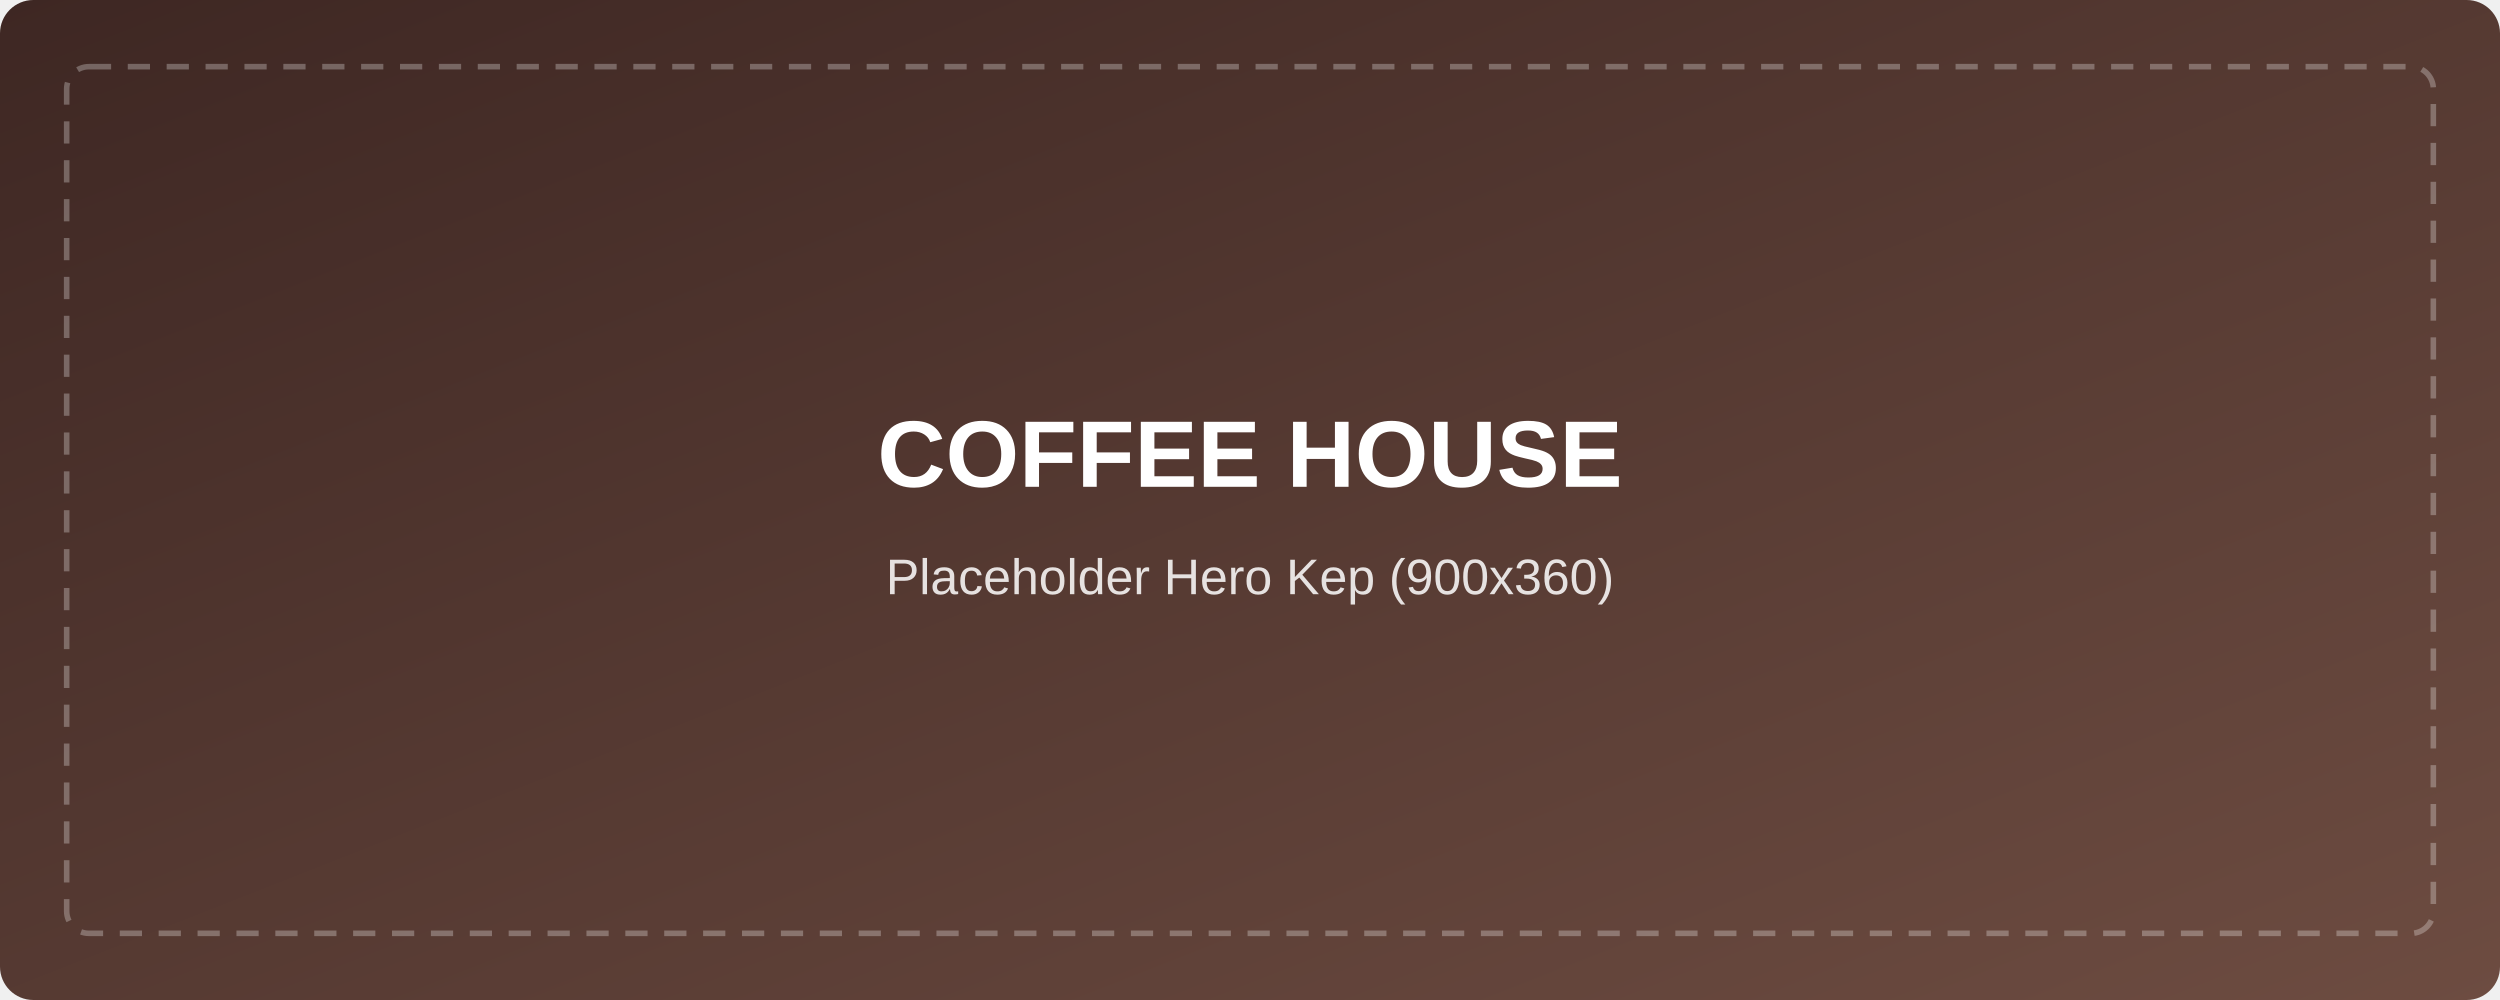
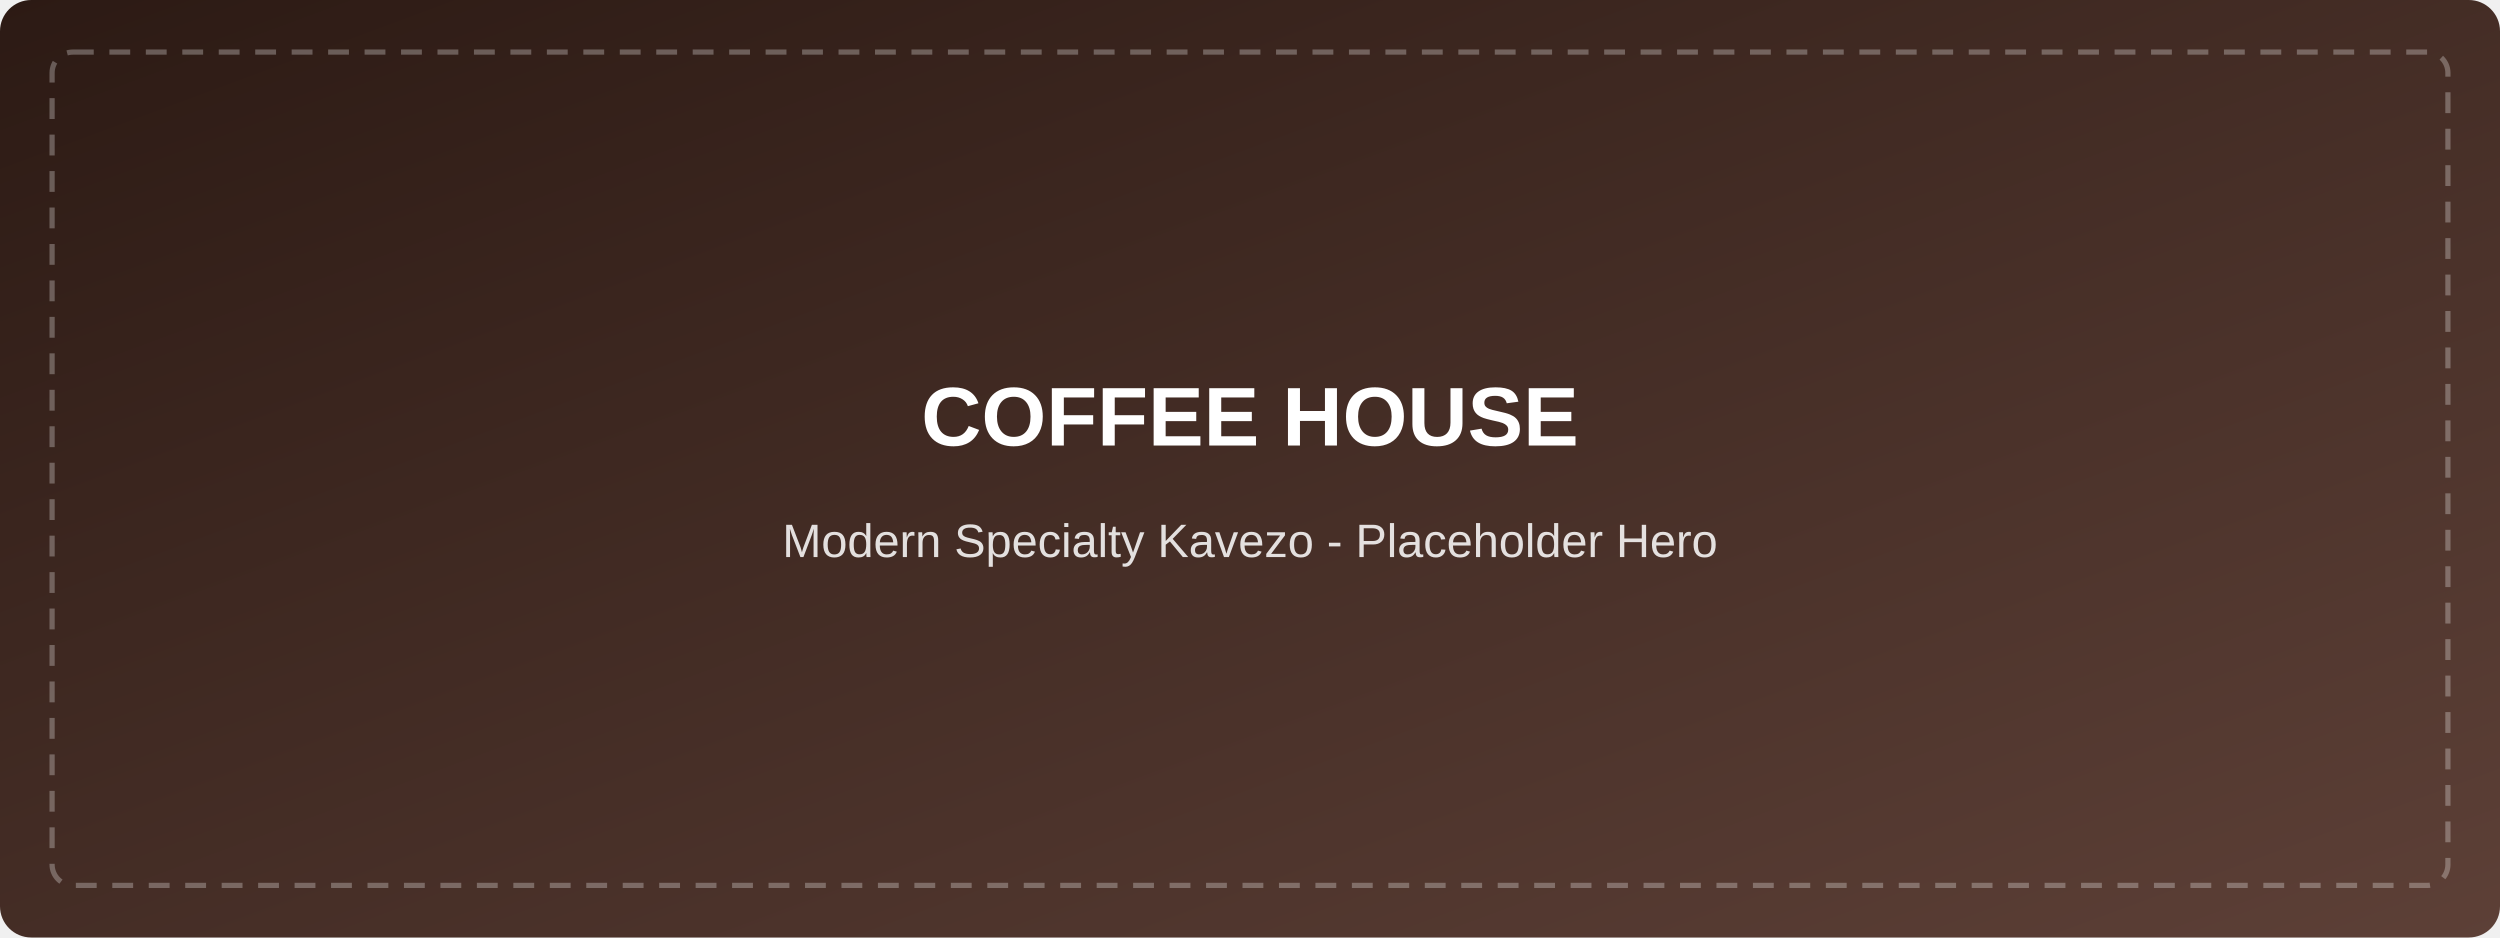
- <svg xmlns="http://www.w3.org/2000/svg" width="900" height="360" viewBox="0 0 900 360">
+ <svg xmlns="http://www.w3.org/2000/svg" width="960" height="360" viewBox="0 0 960 360">
  <defs>
    <linearGradient id="g" x1="0%" y1="0%" x2="100%" y2="100%">
-       <stop offset="0%" stop-color="#3e2723" />
-       <stop offset="100%" stop-color="#6d4c41" />
+       <stop offset="0%" stop-color="#2c1a14" />
+       <stop offset="100%" stop-color="#5d4037" />
    </linearGradient>
  </defs>
  <rect width="100%" height="100%" fill="url(#g)" rx="12" />
-   <rect x="24" y="24" width="852" height="312" fill="none" stroke="rgba(255,255,255,0.28)" stroke-width="2" stroke-dasharray="8,6" rx="8" />
-   <text x="50%" y="46%" dominant-baseline="middle" text-anchor="middle" fill="#ffffff" font-family="Arial, Helvetica, sans-serif" font-size="34" font-weight="bold">COFFEE HOUSE</text>
-   <text x="50%" y="58%" dominant-baseline="middle" text-anchor="middle" fill="rgba(255,255,255,0.85)" font-family="Arial, Helvetica, sans-serif" font-size="18">Placeholder Hero Kep (900x360)</text>
+   <rect x="20" y="20" width="920" height="320" fill="none" stroke="rgba(255,255,255,0.28)" stroke-width="2" stroke-dasharray="8,6" rx="8" />
+   <text x="50%" y="45%" dominant-baseline="middle" text-anchor="middle" fill="#ffffff" font-family="Arial, Helvetica, sans-serif" font-size="32" font-weight="bold">COFFEE HOUSE</text>
+   <text x="50%" y="58%" dominant-baseline="middle" text-anchor="middle" fill="rgba(255,255,255,0.85)" font-family="Arial, Helvetica, sans-serif" font-size="18">Modern Specialty Kavezo - Placeholder Hero</text>
</svg>
